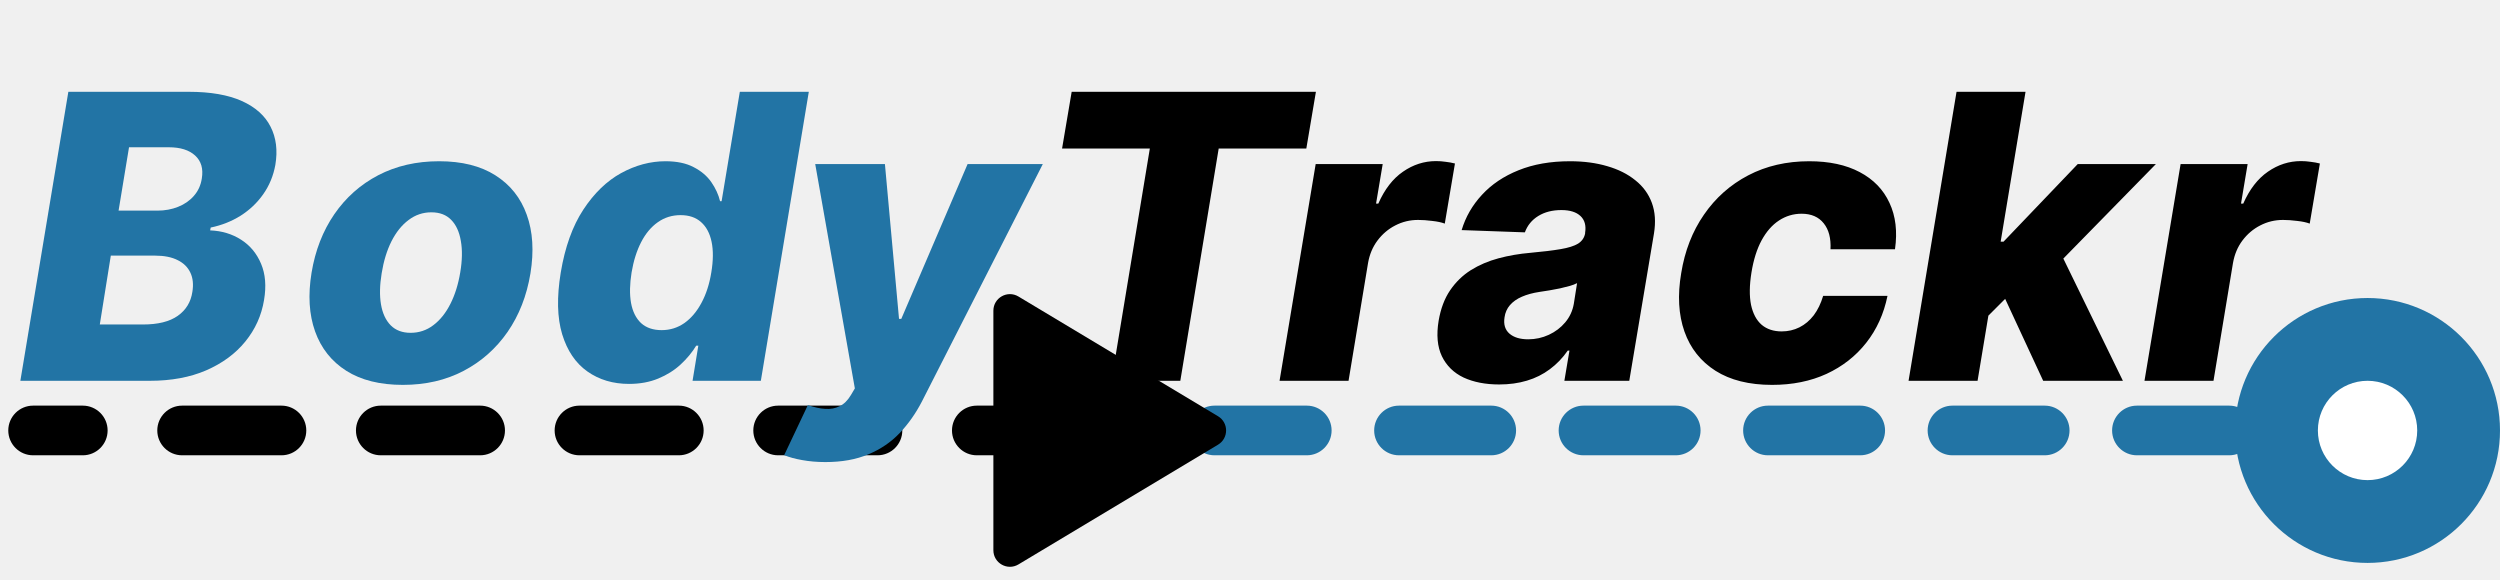
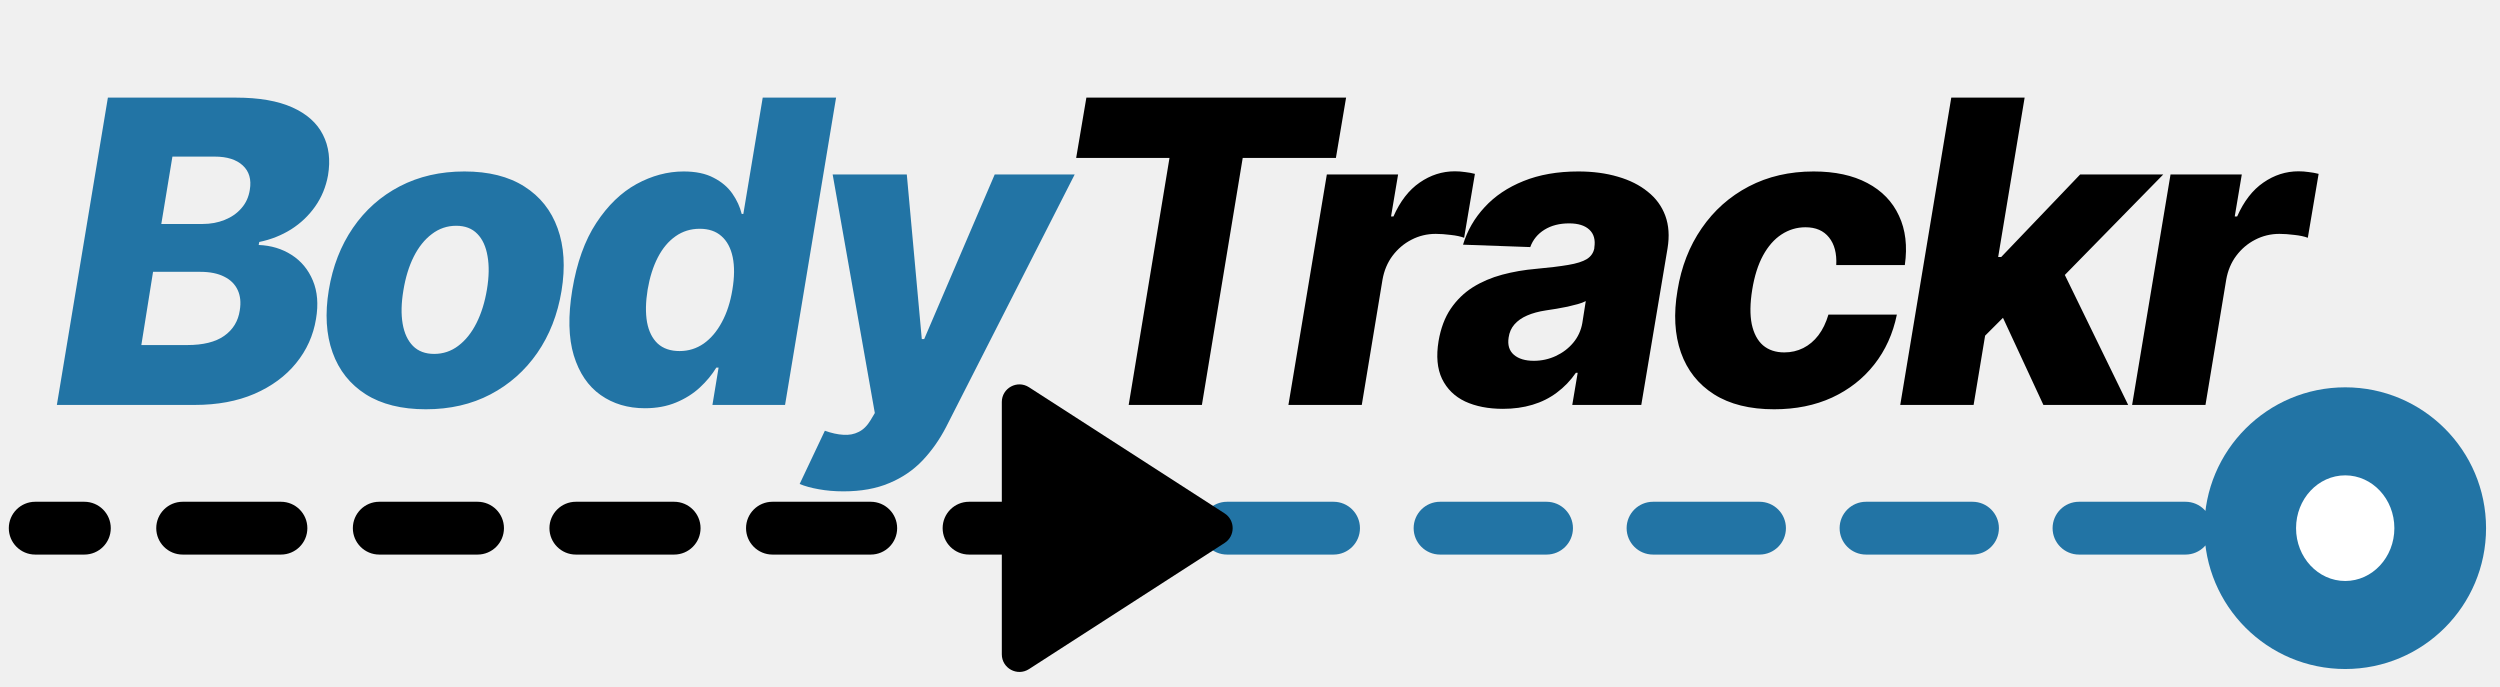
- <svg xmlns="http://www.w3.org/2000/svg" width="151" height="35" viewBox="0 0 151 35" fill="none">
-   <path d="M2 24.5C1.172 24.5 0.5 25.172 0.5 26C0.5 26.828 1.172 27.5 2 27.5V24.5ZM59 24.5C58.172 24.5 57.5 25.172 57.5 26C57.5 26.828 58.172 27.5 59 27.5V24.5ZM53 27.5C53.828 27.5 54.5 26.828 54.5 26C54.5 25.172 53.828 24.5 53 24.5V27.5ZM47 24.5C46.172 24.5 45.5 25.172 45.5 26C45.5 26.828 46.172 27.5 47 27.5V24.5ZM41 27.5C41.828 27.5 42.5 26.828 42.5 26C42.5 25.172 41.828 24.5 41 24.5V27.5ZM35 24.5C34.172 24.5 33.5 25.172 33.5 26C33.5 26.828 34.172 27.5 35 27.5V24.5ZM29 27.5C29.828 27.5 30.5 26.828 30.5 26C30.5 25.172 29.828 24.5 29 24.5V27.5ZM23 24.5C22.172 24.5 21.5 25.172 21.5 26C21.5 26.828 22.172 27.5 23 27.5V24.5ZM17 27.5C17.828 27.5 18.5 26.828 18.5 26C18.5 25.172 17.828 24.5 17 24.5V27.5ZM11 24.5C10.172 24.5 9.5 25.172 9.5 26C9.5 26.828 10.172 27.5 11 27.5V24.5ZM5 27.5C5.828 27.5 6.5 26.828 6.5 26C6.5 25.172 5.828 24.5 5 24.5V27.5ZM62 24.5H59V27.5H62V24.5ZM53 24.5H47V27.5H53V24.5ZM41 24.5H35V27.5H41V24.5ZM29 24.5H23V27.5H29V24.5ZM17 24.5H11V27.5H17V24.5ZM5 24.5H2V27.5H5V24.5Z" fill="black" />
-   <path d="M151 26C151 21.582 147.418 18 143 18C138.582 18 135 21.582 135 26C135 30.418 138.582 34 143 34C147.418 34 151 30.418 151 26ZM65 24.5C64.172 24.5 63.5 25.172 63.5 26C63.5 26.828 64.172 27.5 65 27.5V24.5ZM140.214 24.5C139.386 24.5 138.714 25.172 138.714 26C138.714 26.828 139.386 27.5 140.214 27.5V24.5ZM134.643 27.5C135.471 27.5 136.143 26.828 136.143 26C136.143 25.172 135.471 24.5 134.643 24.5V27.5ZM129.071 24.5C128.243 24.5 127.571 25.172 127.571 26C127.571 26.828 128.243 27.5 129.071 27.5V24.5ZM123.5 27.5C124.328 27.5 125 26.828 125 26C125 25.172 124.328 24.5 123.5 24.5V27.5ZM117.929 24.5C117.1 24.5 116.429 25.172 116.429 26C116.429 26.828 117.1 27.5 117.929 27.5V24.5ZM112.357 27.5C113.186 27.5 113.857 26.828 113.857 26C113.857 25.172 113.186 24.5 112.357 24.5V27.5ZM106.786 24.5C105.957 24.5 105.286 25.172 105.286 26C105.286 26.828 105.957 27.5 106.786 27.5V24.5ZM101.214 27.5C102.043 27.5 102.714 26.828 102.714 26C102.714 25.172 102.043 24.5 101.214 24.5V27.5ZM95.643 24.5C94.814 24.5 94.143 25.172 94.143 26C94.143 26.828 94.814 27.5 95.643 27.5V24.5ZM90.071 27.5C90.9 27.5 91.571 26.828 91.571 26C91.571 25.172 90.9 24.5 90.071 24.5V27.5ZM84.5 24.5C83.672 24.5 83 25.172 83 26C83 26.828 83.672 27.5 84.5 27.5V24.5ZM78.929 27.5C79.757 27.5 80.429 26.828 80.429 26C80.429 25.172 79.757 24.5 78.929 24.5V27.5ZM73.357 24.5C72.529 24.5 71.857 25.172 71.857 26C71.857 26.828 72.529 27.5 73.357 27.5V24.5ZM67.786 27.5C68.614 27.5 69.286 26.828 69.286 26C69.286 25.172 68.614 24.5 67.786 24.5V27.5ZM143 24.5H140.214V27.5H143V24.5ZM134.643 24.5H129.071V27.5H134.643V24.5ZM123.5 24.5H117.929V27.5H123.5V24.5ZM112.357 24.5H106.786V27.5H112.357V24.5ZM101.214 24.5L95.643 24.5V27.5L101.214 27.5V24.5ZM90.071 24.5H84.5V27.5H90.071V24.5ZM78.929 24.5H73.357V27.5H78.929V24.5ZM67.786 24.5H65V27.5H67.786V24.5Z" fill="#2274A5" />
-   <circle cx="143" cy="26" r="3" fill="white" />
-   <path d="M1.23 23L4.128 5.545H11.406C12.713 5.545 13.778 5.73 14.602 6.099C15.426 6.469 16.006 6.986 16.341 7.651C16.682 8.315 16.778 9.085 16.631 9.96C16.511 10.619 16.267 11.21 15.898 11.733C15.534 12.25 15.079 12.682 14.534 13.028C13.989 13.369 13.386 13.608 12.727 13.744L12.693 13.915C13.398 13.943 14.02 14.131 14.56 14.477C15.105 14.824 15.508 15.31 15.77 15.935C16.031 16.554 16.091 17.281 15.949 18.116C15.796 19.054 15.418 19.892 14.815 20.631C14.219 21.364 13.432 21.943 12.454 22.369C11.477 22.79 10.347 23 9.062 23H1.23ZM6.028 19.599H8.636C9.54 19.599 10.239 19.426 10.733 19.079C11.233 18.727 11.528 18.244 11.619 17.631C11.693 17.182 11.653 16.796 11.5 16.472C11.347 16.142 11.091 15.889 10.733 15.713C10.375 15.531 9.923 15.44 9.378 15.44H6.693L6.028 19.599ZM7.162 12.722H9.506C9.96 12.722 10.378 12.645 10.758 12.492C11.145 12.338 11.463 12.117 11.713 11.827C11.969 11.537 12.128 11.188 12.19 10.778C12.287 10.193 12.153 9.733 11.79 9.398C11.426 9.062 10.895 8.895 10.196 8.895H7.793L7.162 12.722ZM49.852 27.909C49.352 27.909 48.886 27.869 48.455 27.79C48.028 27.716 47.665 27.616 47.364 27.491L48.795 24.466C49.176 24.602 49.526 24.679 49.844 24.696C50.168 24.719 50.457 24.665 50.713 24.534C50.974 24.409 51.202 24.185 51.395 23.861L51.633 23.46L49.239 9.909H53.449L54.301 19.259H54.438L58.443 9.909H62.986L55.682 24.253C55.312 24.969 54.867 25.602 54.344 26.153C53.821 26.704 53.19 27.134 52.452 27.44C51.719 27.753 50.852 27.909 49.852 27.909Z" fill="#2274A5" />
-   <path d="M64.149 8.972L64.729 5.545H79.481L78.902 8.972H73.609L71.291 23H67.132L69.45 8.972H64.149ZM77.285 23L79.467 9.909H83.515L83.114 12.296H83.251C83.631 11.432 84.129 10.79 84.742 10.369C85.356 9.943 86.021 9.73 86.737 9.73C86.93 9.73 87.123 9.744 87.316 9.773C87.515 9.795 87.702 9.83 87.879 9.875L87.265 13.506C87.072 13.432 86.819 13.378 86.506 13.344C86.194 13.304 85.91 13.284 85.654 13.284C85.16 13.284 84.7 13.395 84.273 13.617C83.853 13.832 83.495 14.136 83.2 14.528C82.91 14.915 82.719 15.369 82.629 15.892L81.452 23H77.285ZM90.55 23.222C89.721 23.222 89.005 23.082 88.403 22.804C87.806 22.52 87.369 22.091 87.09 21.517C86.817 20.943 86.752 20.227 86.894 19.369C87.019 18.642 87.249 18.031 87.585 17.537C87.925 17.037 88.343 16.631 88.837 16.318C89.337 16.006 89.894 15.767 90.508 15.602C91.121 15.438 91.763 15.327 92.434 15.27C93.184 15.202 93.792 15.128 94.258 15.048C94.729 14.969 95.082 14.858 95.315 14.716C95.548 14.568 95.69 14.364 95.741 14.102V14.06C95.809 13.622 95.715 13.284 95.46 13.046C95.204 12.807 94.82 12.688 94.309 12.688C93.763 12.688 93.298 12.807 92.911 13.046C92.525 13.284 92.255 13.614 92.102 14.034L88.283 13.898C88.522 13.102 88.931 12.392 89.511 11.767C90.09 11.136 90.826 10.642 91.718 10.284C92.616 9.92 93.653 9.739 94.829 9.739C95.658 9.739 96.408 9.838 97.079 10.037C97.749 10.23 98.315 10.514 98.775 10.889C99.241 11.258 99.573 11.713 99.772 12.253C99.971 12.793 100.013 13.409 99.9 14.102L98.408 23H94.488L94.795 21.176H94.692C94.386 21.619 94.025 21.994 93.61 22.301C93.201 22.608 92.741 22.838 92.229 22.991C91.718 23.145 91.158 23.222 90.55 23.222ZM92.306 20.494C92.744 20.494 93.158 20.403 93.55 20.222C93.942 20.04 94.272 19.79 94.539 19.472C94.812 19.148 94.985 18.773 95.059 18.347L95.255 17.102C95.136 17.165 94.985 17.222 94.803 17.273C94.621 17.324 94.428 17.372 94.224 17.418C94.019 17.457 93.809 17.497 93.593 17.537C93.383 17.571 93.181 17.602 92.988 17.631C92.579 17.693 92.224 17.79 91.923 17.921C91.621 18.051 91.38 18.222 91.198 18.432C91.022 18.636 90.914 18.881 90.874 19.165C90.806 19.591 90.906 19.921 91.173 20.153C91.44 20.381 91.817 20.494 92.306 20.494ZM107.033 23.247C105.653 23.247 104.513 22.963 103.616 22.395C102.724 21.827 102.099 21.037 101.741 20.026C101.383 19.009 101.317 17.832 101.545 16.497C101.761 15.156 102.218 13.98 102.917 12.969C103.616 11.952 104.508 11.159 105.593 10.591C106.678 10.023 107.906 9.739 109.275 9.739C110.485 9.739 111.502 9.957 112.326 10.395C113.156 10.832 113.755 11.452 114.124 12.253C114.499 13.048 114.61 13.983 114.457 15.057H110.562C110.596 14.392 110.46 13.869 110.153 13.489C109.846 13.102 109.4 12.909 108.815 12.909C108.32 12.909 107.866 13.046 107.451 13.318C107.042 13.585 106.692 13.983 106.403 14.511C106.119 15.034 105.914 15.682 105.789 16.454C105.664 17.227 105.656 17.881 105.763 18.415C105.877 18.943 106.09 19.344 106.403 19.616C106.721 19.884 107.124 20.017 107.613 20.017C107.999 20.017 108.357 19.935 108.687 19.77C109.016 19.605 109.303 19.364 109.548 19.046C109.792 18.722 109.982 18.329 110.119 17.869H114.005C113.783 18.954 113.354 19.901 112.718 20.707C112.087 21.509 111.289 22.134 110.323 22.582C109.357 23.026 108.261 23.247 107.033 23.247ZM119.598 19.565L120.442 14.597H121.013L125.496 9.909H130.217L123.638 16.625H122.538L119.598 19.565ZM115.277 23L118.175 5.545H122.342L119.445 23H115.277ZM123.408 23L120.885 17.562L124.132 14.605L128.223 23H123.408ZM129.527 23L131.709 9.909H135.757L135.357 12.296H135.493C135.874 11.432 136.371 10.79 136.984 10.369C137.598 9.943 138.263 9.73 138.979 9.73C139.172 9.73 139.365 9.744 139.558 9.773C139.757 9.795 139.945 9.83 140.121 9.875L139.507 13.506C139.314 13.432 139.061 13.378 138.749 13.344C138.436 13.304 138.152 13.284 137.896 13.284C137.402 13.284 136.942 13.395 136.516 13.617C136.095 13.832 135.737 14.136 135.442 14.528C135.152 14.915 134.962 15.369 134.871 15.892L133.695 23H129.527Z" fill="black" />
-   <path d="M37.994 23.188C37.028 23.188 36.19 22.938 35.48 22.438C34.77 21.938 34.261 21.188 33.955 20.188C33.653 19.188 33.625 17.946 33.869 16.463C34.125 14.923 34.58 13.656 35.233 12.662C35.886 11.668 36.648 10.932 37.517 10.454C38.392 9.977 39.284 9.739 40.193 9.739C40.881 9.739 41.449 9.858 41.898 10.097C42.352 10.329 42.707 10.631 42.963 11C43.219 11.369 43.395 11.753 43.492 12.151H43.585L44.685 5.545H48.852L45.955 23H41.83L42.179 20.878H42.051C41.807 21.281 41.494 21.659 41.114 22.011C40.733 22.364 40.281 22.648 39.758 22.864C39.242 23.079 38.653 23.188 37.994 23.188ZM39.963 19.94C40.469 19.94 40.926 19.798 41.335 19.514C41.744 19.224 42.088 18.818 42.367 18.296C42.651 17.773 42.849 17.159 42.963 16.454C43.082 15.739 43.088 15.122 42.98 14.605C42.872 14.088 42.659 13.69 42.341 13.412C42.028 13.133 41.617 12.994 41.105 12.994C40.594 12.994 40.136 13.136 39.733 13.421C39.33 13.704 38.994 14.105 38.727 14.622C38.46 15.139 38.267 15.75 38.148 16.454C38.034 17.159 38.023 17.773 38.114 18.296C38.21 18.818 38.412 19.224 38.719 19.514C39.031 19.798 39.446 19.94 39.963 19.94Z" fill="#2274A5" />
-   <path d="M24.332 23.247C22.952 23.247 21.812 22.963 20.915 22.395C20.023 21.827 19.395 21.034 19.031 20.017C18.668 19 18.597 17.818 18.818 16.472C19.04 15.131 19.497 13.954 20.19 12.943C20.884 11.932 21.77 11.145 22.849 10.582C23.929 10.02 25.153 9.739 26.523 9.739C27.898 9.739 29.031 10.023 29.923 10.591C30.821 11.159 31.452 11.952 31.815 12.969C32.185 13.986 32.258 15.171 32.037 16.523C31.815 17.864 31.355 19.04 30.656 20.051C29.957 21.057 29.071 21.841 27.997 22.403C26.923 22.966 25.702 23.247 24.332 23.247ZM24.801 20.102C25.312 20.102 25.77 19.949 26.173 19.642C26.582 19.335 26.926 18.906 27.204 18.355C27.483 17.804 27.682 17.165 27.801 16.438C27.921 15.722 27.932 15.094 27.835 14.554C27.744 14.008 27.551 13.585 27.256 13.284C26.96 12.977 26.56 12.824 26.054 12.824C25.543 12.824 25.082 12.98 24.673 13.293C24.264 13.599 23.921 14.028 23.642 14.579C23.369 15.125 23.173 15.764 23.054 16.497C22.935 17.213 22.921 17.841 23.011 18.381C23.102 18.921 23.298 19.344 23.599 19.651C23.901 19.952 24.301 20.102 24.801 20.102Z" fill="#2274A5" />
-   <path d="M73.571 25.142C74.218 25.531 74.218 26.469 73.571 26.858L61.514 34.091C60.848 34.491 60 34.011 60 33.234L60 18.766C60 17.989 60.848 17.509 61.514 17.909L73.571 25.142Z" fill="black" />
+ <svg xmlns="http://www.w3.org/2000/svg" width="142" height="39" viewBox="0 0 142 39" fill="none">
+   <path d="M2 28.5C1.172 28.5 0.5 29.172 0.5 30C0.5 30.828 1.172 31.5 2 31.5V28.5ZM55.042 28.5C54.213 28.5 53.542 29.172 53.542 30C53.542 30.828 54.213 31.5 55.042 31.5V28.5ZM49.458 31.5C50.287 31.5 50.958 30.828 50.958 30C50.958 29.172 50.287 28.5 49.458 28.5V31.5ZM43.875 28.5C43.047 28.5 42.375 29.172 42.375 30C42.375 30.828 43.047 31.5 43.875 31.5V28.5ZM38.292 31.5C39.12 31.5 39.792 30.828 39.792 30C39.792 29.172 39.12 28.5 38.292 28.5V31.5ZM32.708 28.5C31.88 28.5 31.208 29.172 31.208 30C31.208 30.828 31.88 31.5 32.708 31.5V28.5ZM27.125 31.5C27.953 31.5 28.625 30.828 28.625 30C28.625 29.172 27.953 28.5 27.125 28.5V31.5ZM21.542 28.5C20.713 28.5 20.042 29.172 20.042 30C20.042 30.828 20.713 31.5 21.542 31.5V28.5ZM15.958 31.5C16.787 31.5 17.458 30.828 17.458 30C17.458 29.172 16.787 28.5 15.958 28.5V31.5ZM10.375 28.5C9.547 28.5 8.875 29.172 8.875 30C8.875 30.828 9.547 31.5 10.375 31.5V28.5ZM4.792 31.5C5.62 31.5 6.292 30.828 6.292 30C6.292 29.172 5.62 28.5 4.792 28.5V31.5ZM57.833 28.5H55.042V31.5H57.833V28.5ZM49.458 28.5H43.875V31.5L49.458 31.5V28.5ZM38.292 28.5H32.708V31.5H38.292V28.5ZM27.125 28.5H21.542V31.5H27.125V28.5ZM15.958 28.5H10.375V31.5H15.958V28.5ZM4.792 28.5H2V31.5H4.792V28.5Z" fill="black" />
+   <path d="M141.208 30C141.208 25.582 137.627 22 133.208 22C128.79 22 125.208 25.582 125.208 30C125.208 34.418 128.79 38 133.208 38C137.627 38 141.208 34.418 141.208 30ZM60.625 28.5C59.797 28.5 59.125 29.172 59.125 30C59.125 30.828 59.797 31.5 60.625 31.5V28.5ZM130.184 28.5C129.356 28.5 128.684 29.172 128.684 30C128.684 30.828 129.356 31.5 130.184 31.5V28.5ZM124.135 31.5C124.964 31.5 125.635 30.828 125.635 30C125.635 29.172 124.964 28.5 124.135 28.5V31.5ZM118.087 28.5C117.258 28.5 116.587 29.172 116.587 30C116.587 30.828 117.258 31.5 118.087 31.5V28.5ZM112.038 31.5C112.867 31.5 113.538 30.828 113.538 30C113.538 29.172 112.867 28.5 112.038 28.5V31.5ZM105.99 28.5C105.161 28.5 104.49 29.172 104.49 30C104.49 30.828 105.161 31.5 105.99 31.5V28.5ZM99.941 31.5C100.769 31.5 101.441 30.828 101.441 30C101.441 29.172 100.769 28.5 99.941 28.5V31.5ZM93.892 28.5C93.064 28.5 92.392 29.172 92.392 30C92.392 30.828 93.064 31.5 93.892 31.5V28.5ZM87.844 31.5C88.672 31.5 89.344 30.828 89.344 30C89.344 29.172 88.672 28.5 87.844 28.5V31.5ZM81.795 28.5C80.967 28.5 80.295 29.172 80.295 30C80.295 30.828 80.967 31.5 81.795 31.5V28.5ZM75.746 31.5C76.575 31.5 77.246 30.828 77.246 30C77.246 29.172 76.575 28.5 75.746 28.5V31.5ZM69.698 28.5C68.87 28.5 68.198 29.172 68.198 30C68.198 30.828 68.87 31.5 69.698 31.5V28.5ZM63.649 31.5C64.478 31.5 65.149 30.828 65.149 30C65.149 29.172 64.478 28.5 63.649 28.5V31.5ZM133.208 28.5H130.184V31.5H133.208V28.5ZM124.135 28.5L118.087 28.5V31.5L124.135 31.5V28.5ZM112.038 28.5H105.99V31.5H112.038V28.5ZM99.941 28.5H93.892V31.5H99.941V28.5ZM87.844 28.5H81.795V31.5H87.844V28.5ZM75.746 28.5H69.698V31.5H75.746V28.5ZM63.649 28.5H60.625V31.5H63.649V28.5Z" fill="#2274A5" />
+   <ellipse cx="133.208" cy="30" rx="2.792" ry="3" fill="white" />
+   <path d="M69.558 29.16C70.168 29.553 70.168 30.447 69.558 30.84L58.445 38.006C57.779 38.435 56.903 37.957 56.903 37.165L56.903 22.835C56.903 22.043 57.779 21.565 58.445 21.994L69.558 29.16Z" fill="black" />
+   <path d="M3.23 23L6.128 5.545H13.406C14.713 5.545 15.778 5.73 16.602 6.099C17.426 6.469 18.006 6.986 18.341 7.651C18.682 8.315 18.778 9.085 18.631 9.96C18.511 10.619 18.267 11.21 17.898 11.733C17.534 12.25 17.079 12.682 16.534 13.028C15.989 13.369 15.386 13.608 14.727 13.744L14.693 13.915C15.398 13.943 16.02 14.131 16.56 14.477C17.105 14.824 17.509 15.31 17.77 15.935C18.031 16.554 18.091 17.281 17.949 18.116C17.796 19.054 17.418 19.892 16.815 20.631C16.219 21.364 15.432 21.943 14.454 22.369C13.477 22.79 12.347 23 11.062 23H3.23ZM8.028 19.599H10.636C11.54 19.599 12.239 19.426 12.733 19.079C13.233 18.727 13.528 18.244 13.619 17.631C13.693 17.182 13.653 16.796 13.5 16.472C13.347 16.142 13.091 15.889 12.733 15.713C12.375 15.531 11.923 15.44 11.378 15.44H8.693L8.028 19.599ZM9.162 12.722H11.506C11.96 12.722 12.378 12.645 12.758 12.492C13.145 12.338 13.463 12.117 13.713 11.827C13.969 11.537 14.128 11.188 14.19 10.778C14.287 10.193 14.153 9.733 13.79 9.398C13.426 9.062 12.895 8.895 12.196 8.895H9.793L9.162 12.722ZM24.19 23.247C22.809 23.247 21.67 22.963 20.772 22.395C19.88 21.827 19.252 21.034 18.889 20.017C18.525 19 18.454 17.818 18.676 16.472C18.897 15.131 19.355 13.954 20.048 12.943C20.741 11.932 21.627 11.145 22.707 10.582C23.787 10.02 25.011 9.739 26.38 9.739C27.755 9.739 28.889 10.023 29.781 10.591C30.678 11.159 31.309 11.952 31.673 12.969C32.042 13.986 32.116 15.171 31.894 16.523C31.673 17.864 31.213 19.04 30.514 20.051C29.815 21.057 28.928 21.841 27.855 22.403C26.781 22.966 25.559 23.247 24.19 23.247ZM24.659 20.102C25.17 20.102 25.627 19.949 26.031 19.642C26.44 19.335 26.784 18.906 27.062 18.355C27.34 17.804 27.539 17.165 27.659 16.438C27.778 15.722 27.789 15.094 27.693 14.554C27.602 14.008 27.409 13.585 27.113 13.284C26.818 12.977 26.417 12.824 25.912 12.824C25.4 12.824 24.94 12.98 24.531 13.293C24.122 13.599 23.778 14.028 23.5 14.579C23.227 15.125 23.031 15.764 22.912 16.497C22.792 17.213 22.778 17.841 22.869 18.381C22.96 18.921 23.156 19.344 23.457 19.651C23.758 19.952 24.159 20.102 24.659 20.102ZM36.631 23.188C35.665 23.188 34.827 22.938 34.117 22.438C33.407 21.938 32.898 21.188 32.591 20.188C32.29 19.188 32.262 17.946 32.506 16.463C32.762 14.923 33.216 13.656 33.87 12.662C34.523 11.668 35.285 10.932 36.154 10.454C37.029 9.977 37.921 9.739 38.83 9.739C39.518 9.739 40.086 9.858 40.535 10.097C40.989 10.329 41.344 10.631 41.6 11C41.856 11.369 42.032 11.753 42.128 12.151H42.222L43.322 5.545H47.489L44.591 23H40.466L40.816 20.878H40.688C40.444 21.281 40.131 21.659 39.751 22.011C39.37 22.364 38.918 22.648 38.395 22.864C37.878 23.079 37.29 23.188 36.631 23.188ZM38.6 19.94C39.106 19.94 39.563 19.798 39.972 19.514C40.381 19.224 40.725 18.818 41.003 18.296C41.287 17.773 41.486 17.159 41.6 16.454C41.719 15.739 41.725 15.122 41.617 14.605C41.509 14.088 41.296 13.69 40.978 13.412C40.665 13.133 40.253 12.994 39.742 12.994C39.231 12.994 38.773 13.136 38.37 13.421C37.966 13.704 37.631 14.105 37.364 14.622C37.097 15.139 36.904 15.75 36.785 16.454C36.671 17.159 36.66 17.773 36.751 18.296C36.847 18.818 37.049 19.224 37.356 19.514C37.668 19.798 38.083 19.94 38.6 19.94ZM47.909 27.909C47.409 27.909 46.943 27.869 46.511 27.79C46.085 27.716 45.722 27.616 45.42 27.491L46.852 24.466C47.233 24.602 47.582 24.679 47.901 24.696C48.224 24.719 48.514 24.665 48.77 24.534C49.031 24.409 49.259 24.185 49.452 23.861L49.69 23.46L47.295 9.909H51.506L52.358 19.259H52.494L56.5 9.909H61.043L53.739 24.253C53.369 24.969 52.923 25.602 52.401 26.153C51.878 26.704 51.247 27.134 50.509 27.44C49.776 27.753 48.909 27.909 47.909 27.909Z" fill="#2274A5" />
+   <path d="M61.126 8.972L61.706 5.545H76.458L75.879 8.972H70.586L68.268 23H64.109L66.427 8.972H61.126ZM73.182 23L75.364 9.909H79.412L79.011 12.296H79.148C79.528 11.432 80.025 10.79 80.639 10.369C81.253 9.943 81.918 9.73 82.633 9.73C82.827 9.73 83.02 9.744 83.213 9.773C83.412 9.795 83.599 9.83 83.775 9.875L83.162 13.506C82.969 13.432 82.716 13.378 82.403 13.344C82.091 13.304 81.807 13.284 81.551 13.284C81.057 13.284 80.596 13.395 80.17 13.617C79.75 13.832 79.392 14.136 79.096 14.528C78.807 14.915 78.616 15.369 78.525 15.892L77.349 23H73.182ZM85.367 23.222C84.538 23.222 83.822 23.082 83.22 22.804C82.623 22.52 82.186 22.091 81.907 21.517C81.634 20.943 81.569 20.227 81.711 19.369C81.836 18.642 82.066 18.031 82.401 17.537C82.742 17.037 83.16 16.631 83.654 16.318C84.154 16.006 84.711 15.767 85.325 15.602C85.938 15.438 86.58 15.327 87.251 15.27C88.001 15.202 88.609 15.128 89.075 15.048C89.546 14.969 89.898 14.858 90.132 14.716C90.365 14.568 90.507 14.364 90.558 14.102V14.06C90.626 13.622 90.532 13.284 90.276 13.046C90.021 12.807 89.637 12.688 89.126 12.688C88.58 12.688 88.115 12.807 87.728 13.046C87.342 13.284 87.072 13.614 86.918 14.034L83.1 13.898C83.339 13.102 83.748 12.392 84.328 11.767C84.907 11.136 85.643 10.642 86.535 10.284C87.433 9.92 88.47 9.739 89.646 9.739C90.475 9.739 91.225 9.838 91.896 10.037C92.566 10.23 93.132 10.514 93.592 10.889C94.058 11.258 94.39 11.713 94.589 12.253C94.788 12.793 94.83 13.409 94.717 14.102L93.225 23H89.305L89.612 21.176H89.509C89.203 21.619 88.842 21.994 88.427 22.301C88.018 22.608 87.558 22.838 87.046 22.991C86.535 23.145 85.975 23.222 85.367 23.222ZM87.123 20.494C87.561 20.494 87.975 20.403 88.367 20.222C88.759 20.04 89.089 19.79 89.356 19.472C89.629 19.148 89.802 18.773 89.876 18.347L90.072 17.102C89.953 17.165 89.802 17.222 89.62 17.273C89.438 17.324 89.245 17.372 89.041 17.418C88.836 17.457 88.626 17.497 88.41 17.537C88.2 17.571 87.998 17.602 87.805 17.631C87.396 17.693 87.041 17.79 86.74 17.921C86.438 18.051 86.197 18.222 86.015 18.432C85.839 18.636 85.731 18.881 85.691 19.165C85.623 19.591 85.722 19.921 85.99 20.153C86.257 20.381 86.634 20.494 87.123 20.494ZM100.77 23.247C99.39 23.247 98.25 22.963 97.353 22.395C96.461 21.827 95.836 21.037 95.478 20.026C95.12 19.009 95.054 17.832 95.282 16.497C95.498 15.156 95.955 13.98 96.654 12.969C97.353 11.952 98.245 11.159 99.33 10.591C100.415 10.023 101.642 9.739 103.012 9.739C104.222 9.739 105.239 9.957 106.063 10.395C106.892 10.832 107.492 11.452 107.861 12.253C108.236 13.048 108.347 13.983 108.194 15.057H104.299C104.333 14.392 104.196 13.869 103.89 13.489C103.583 13.102 103.137 12.909 102.552 12.909C102.057 12.909 101.603 13.046 101.188 13.318C100.779 13.585 100.429 13.983 100.14 14.511C99.856 15.034 99.651 15.682 99.526 16.454C99.401 17.227 99.392 17.881 99.5 18.415C99.614 18.943 99.827 19.344 100.14 19.616C100.458 19.884 100.861 20.017 101.35 20.017C101.736 20.017 102.094 19.935 102.424 19.77C102.753 19.605 103.04 19.364 103.284 19.046C103.529 18.722 103.719 18.329 103.855 17.869H107.742C107.52 18.954 107.091 19.901 106.455 20.707C105.824 21.509 105.026 22.134 104.06 22.582C103.094 23.026 101.998 23.247 100.77 23.247ZM112.255 19.565L113.099 14.597H113.67L118.153 9.909H122.874L116.295 16.625H115.195L112.255 19.565ZM107.934 23L110.832 5.545H114.999L112.101 23H107.934ZM116.065 23L113.542 17.562L116.789 14.605L120.88 23H116.065ZM121.104 23L123.286 9.909H127.334L126.933 12.296H127.07C127.45 11.432 127.948 10.79 128.561 10.369C129.175 9.943 129.84 9.73 130.556 9.73C130.749 9.73 130.942 9.744 131.135 9.773C131.334 9.795 131.521 9.83 131.698 9.875L131.084 13.506C130.891 13.432 130.638 13.378 130.325 13.344C130.013 13.304 129.729 13.284 129.473 13.284C128.979 13.284 128.519 13.395 128.092 13.617C127.672 13.832 127.314 14.136 127.019 14.528C126.729 14.915 126.539 15.369 126.448 15.892L125.271 23H121.104Z" fill="black" />
</svg>
